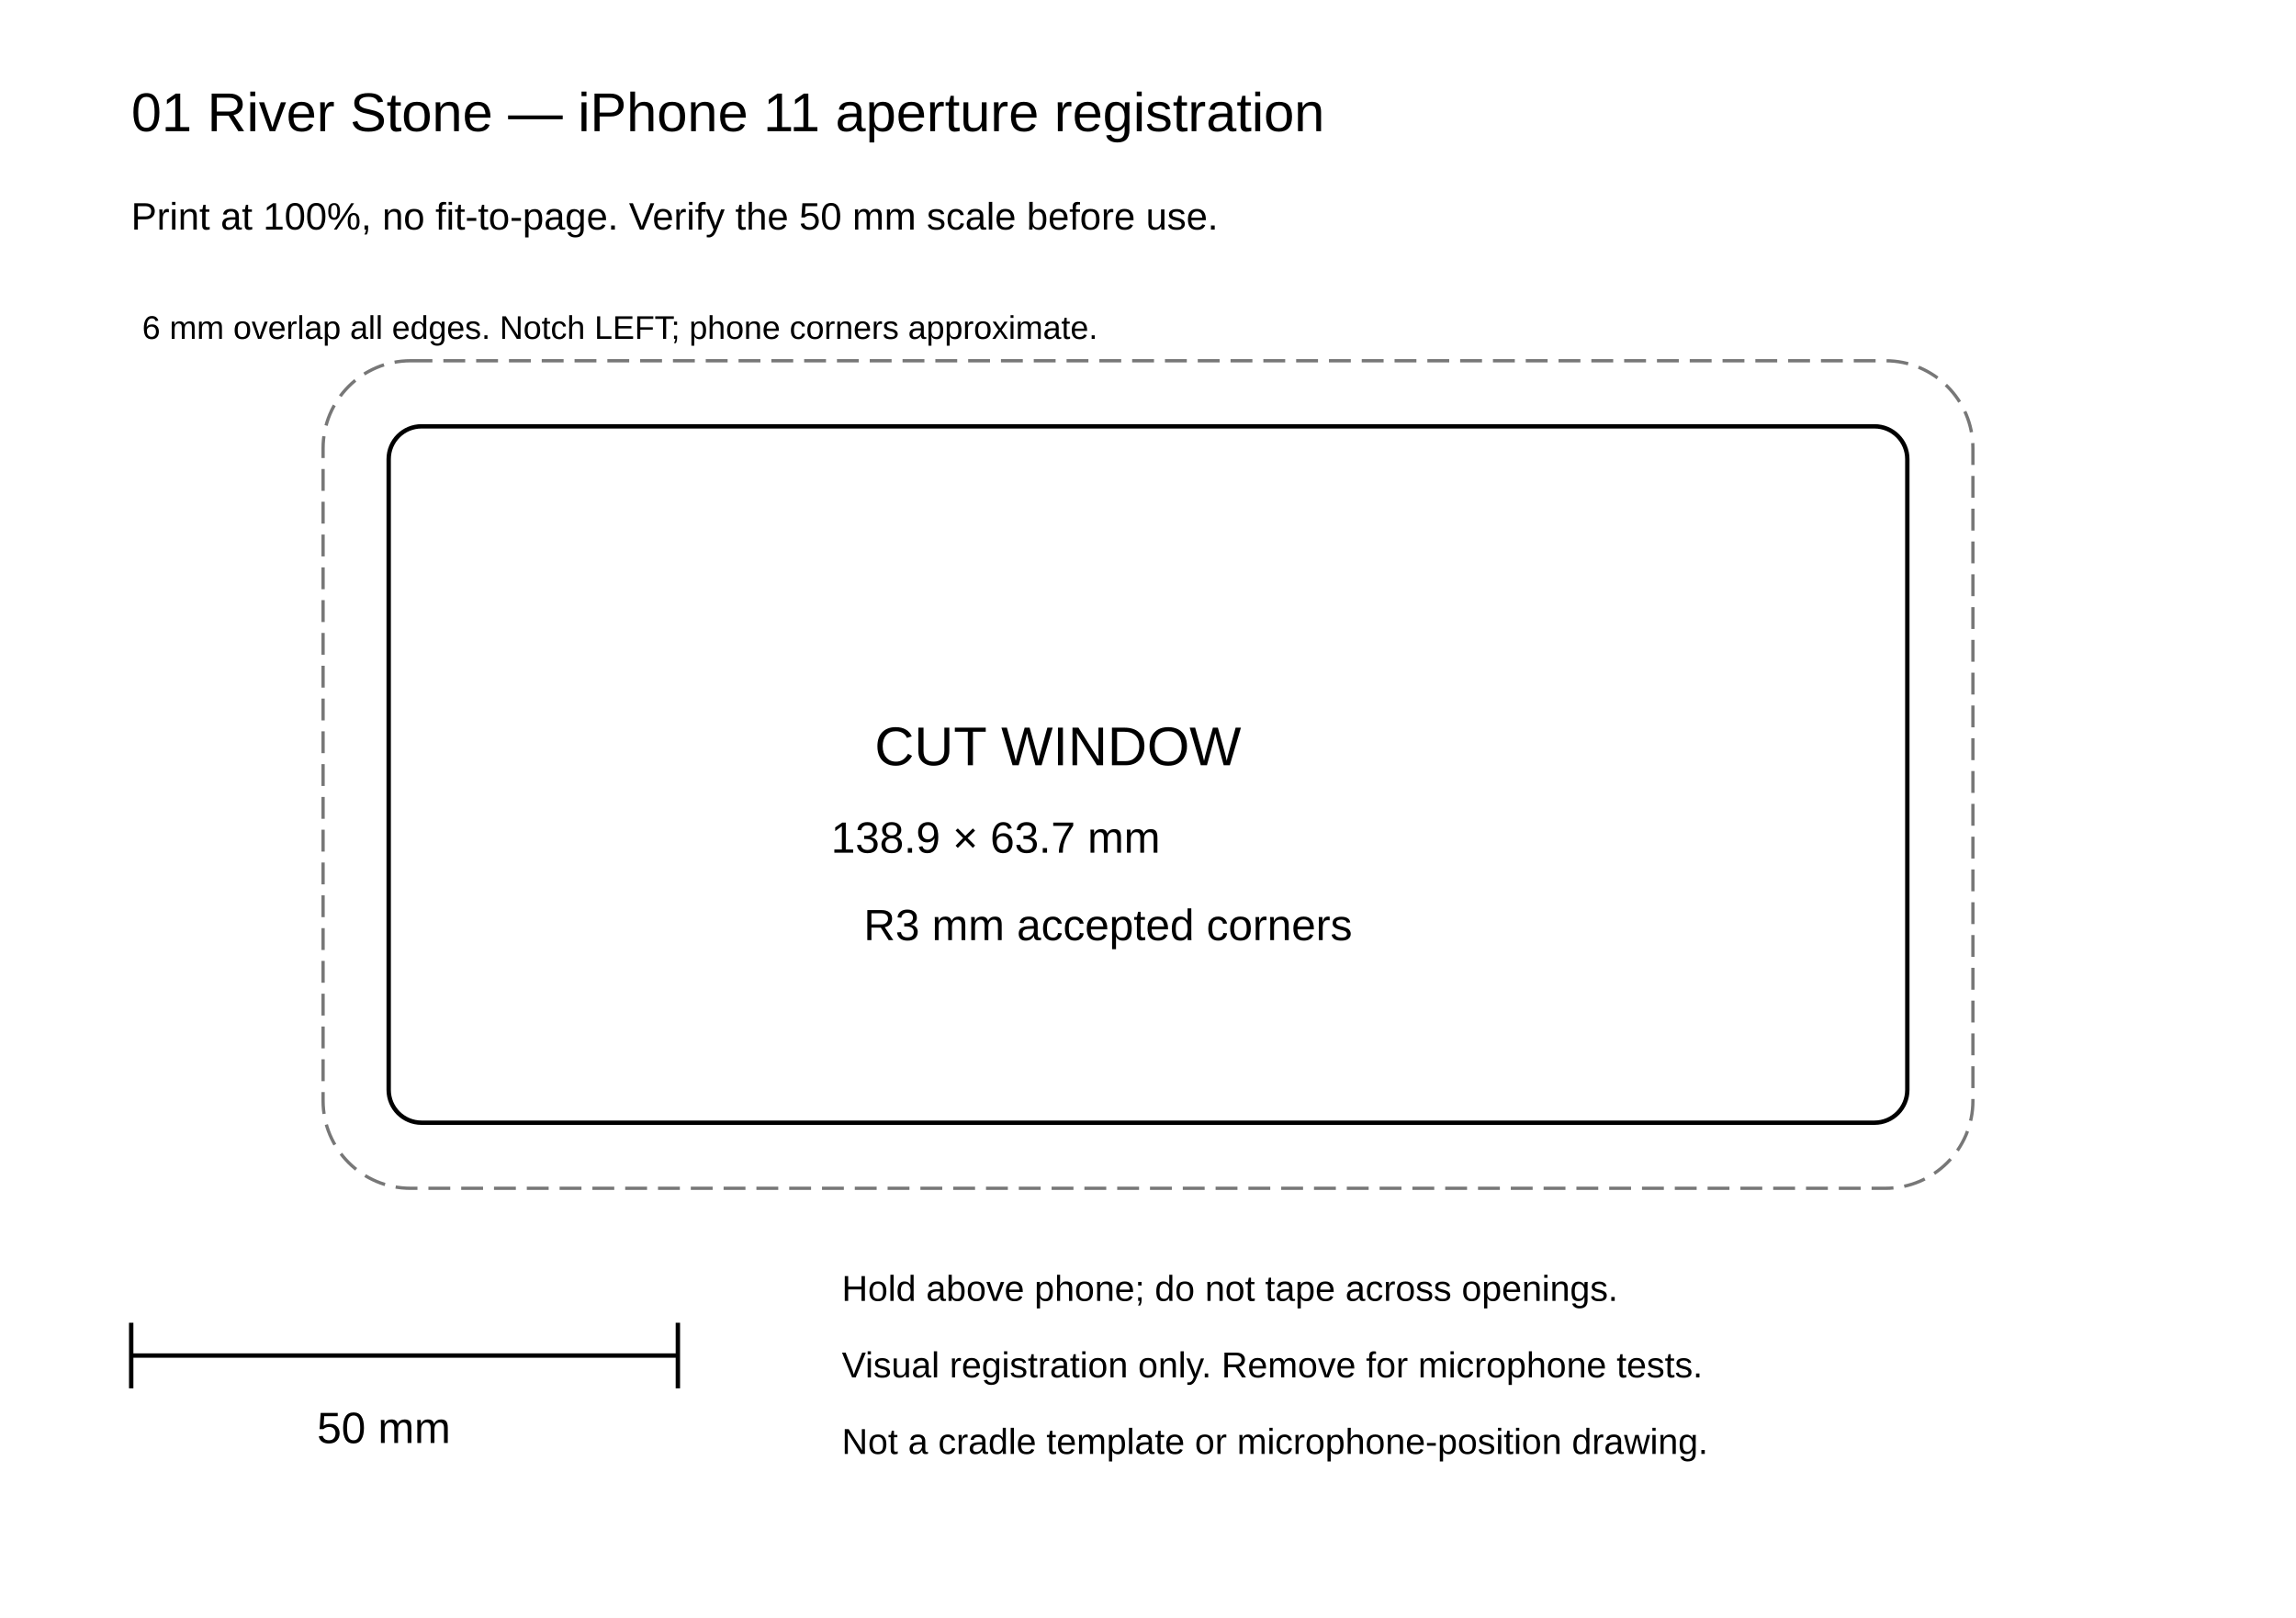
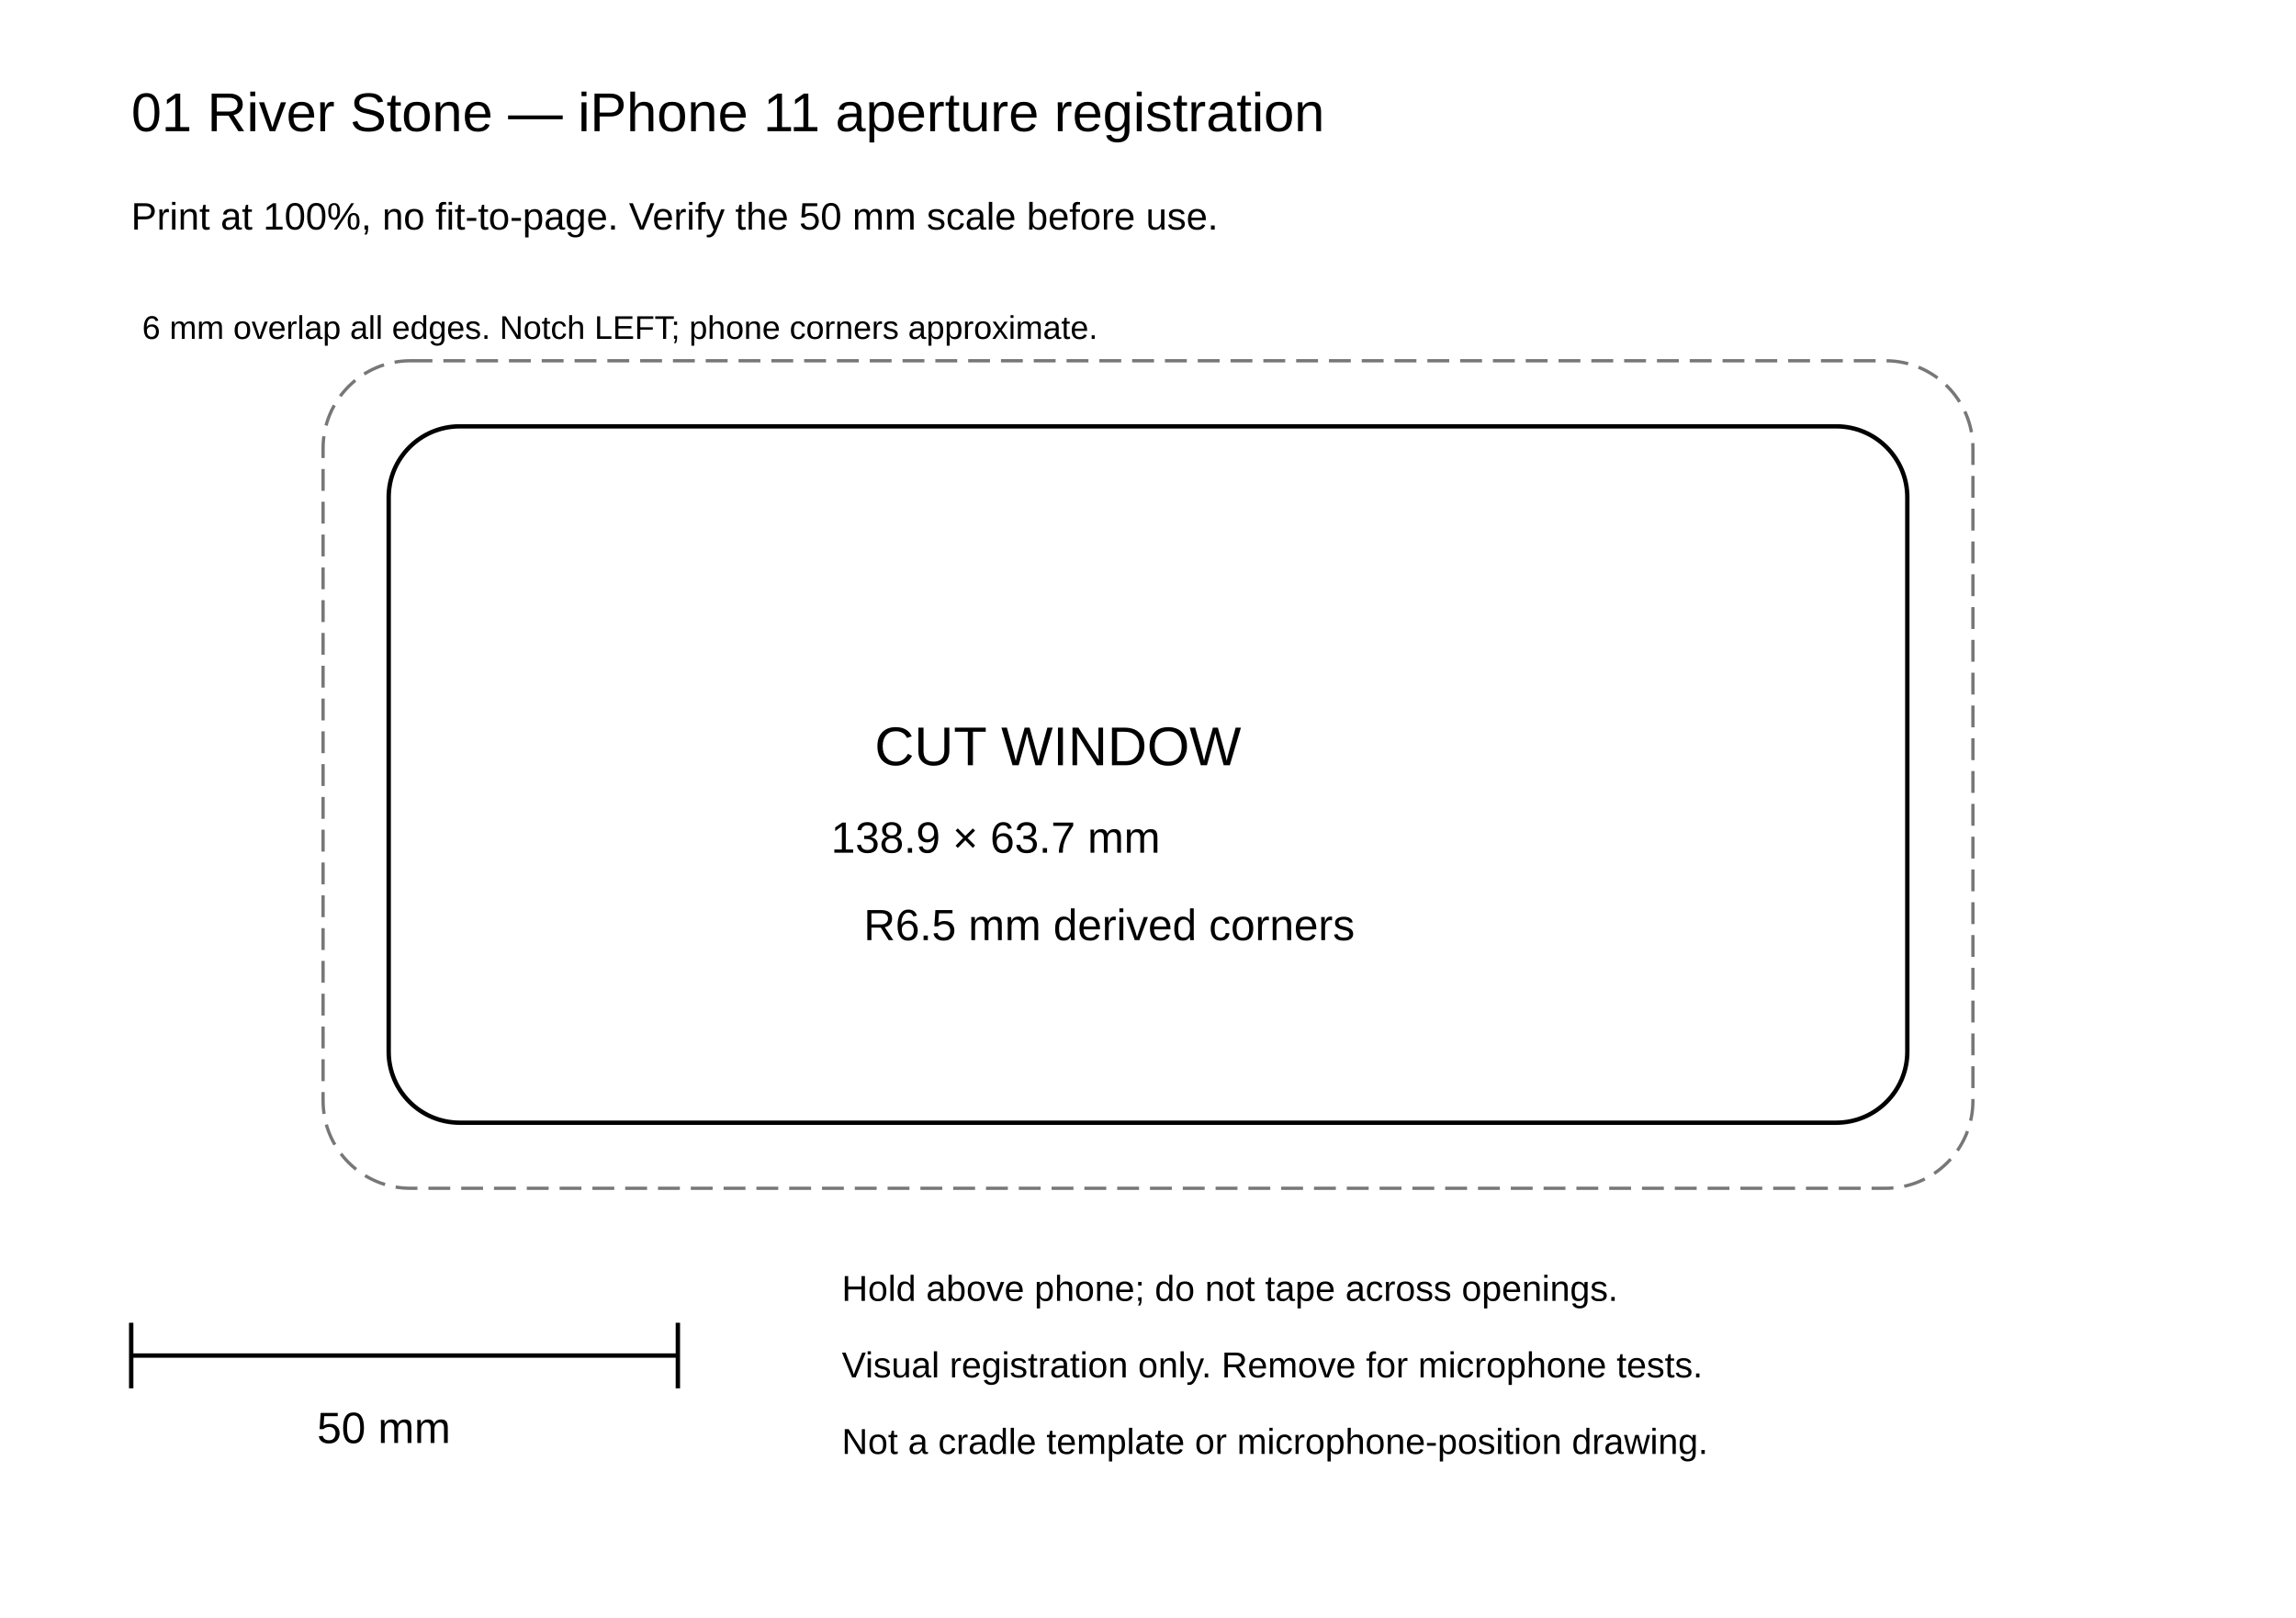
<svg xmlns="http://www.w3.org/2000/svg" width="210mm" height="148mm" viewBox="0 0 210 148">
  <rect width="210" height="148" fill="white" />
  <g font-family="Arial" fill="black">
    <text x="12" y="12" font-size="5">01 River Stone — iPhone 11 aperture registration</text>
    <text x="12" y="21" font-size="3.5">Print at 100%, no fit-to-page. Verify the 50 mm scale before use.</text>
    <rect x="29.55" y="33" width="150.9" height="75.7" rx="8" fill="none" stroke="#777" stroke-width=".3" stroke-dasharray="2 1" />
-     <rect x="35.55" y="39" width="138.9" height="63.7" rx="3" ry="3" fill="none" stroke="black" stroke-width=".4" />
+     <rect x="35.55" y="39" width="138.9" height="63.7" rx="6.5" ry="6.5" fill="none" stroke="black" stroke-width=".4" />
    <text x="80" y="70" font-size="5">CUT WINDOW</text>
    <text x="76" y="78" font-size="4">138.9 × 63.7 mm</text>
-     <text x="79" y="86" font-size="4">R3 mm accepted corners</text>
+     <text x="79" y="86" font-size="4">R6.5 mm derived corners</text>
    <text x="13" y="31" font-size="3">6 mm overlap all edges. Notch LEFT; phone corners approximate.</text>
    <path d="M12 124 H62 M12 121 V127 M62 121 V127" stroke="black" stroke-width=".4" />
    <text x="29" y="132" font-size="4">50 mm</text>
    <text x="77" y="119" font-size="3.3">Hold above phone; do not tape across openings.</text>
    <text x="77" y="126" font-size="3.3">Visual registration only. Remove for microphone tests.</text>
    <text x="77" y="133" font-size="3.3">Not a cradle template or microphone-position drawing.</text>
  </g>
</svg>
